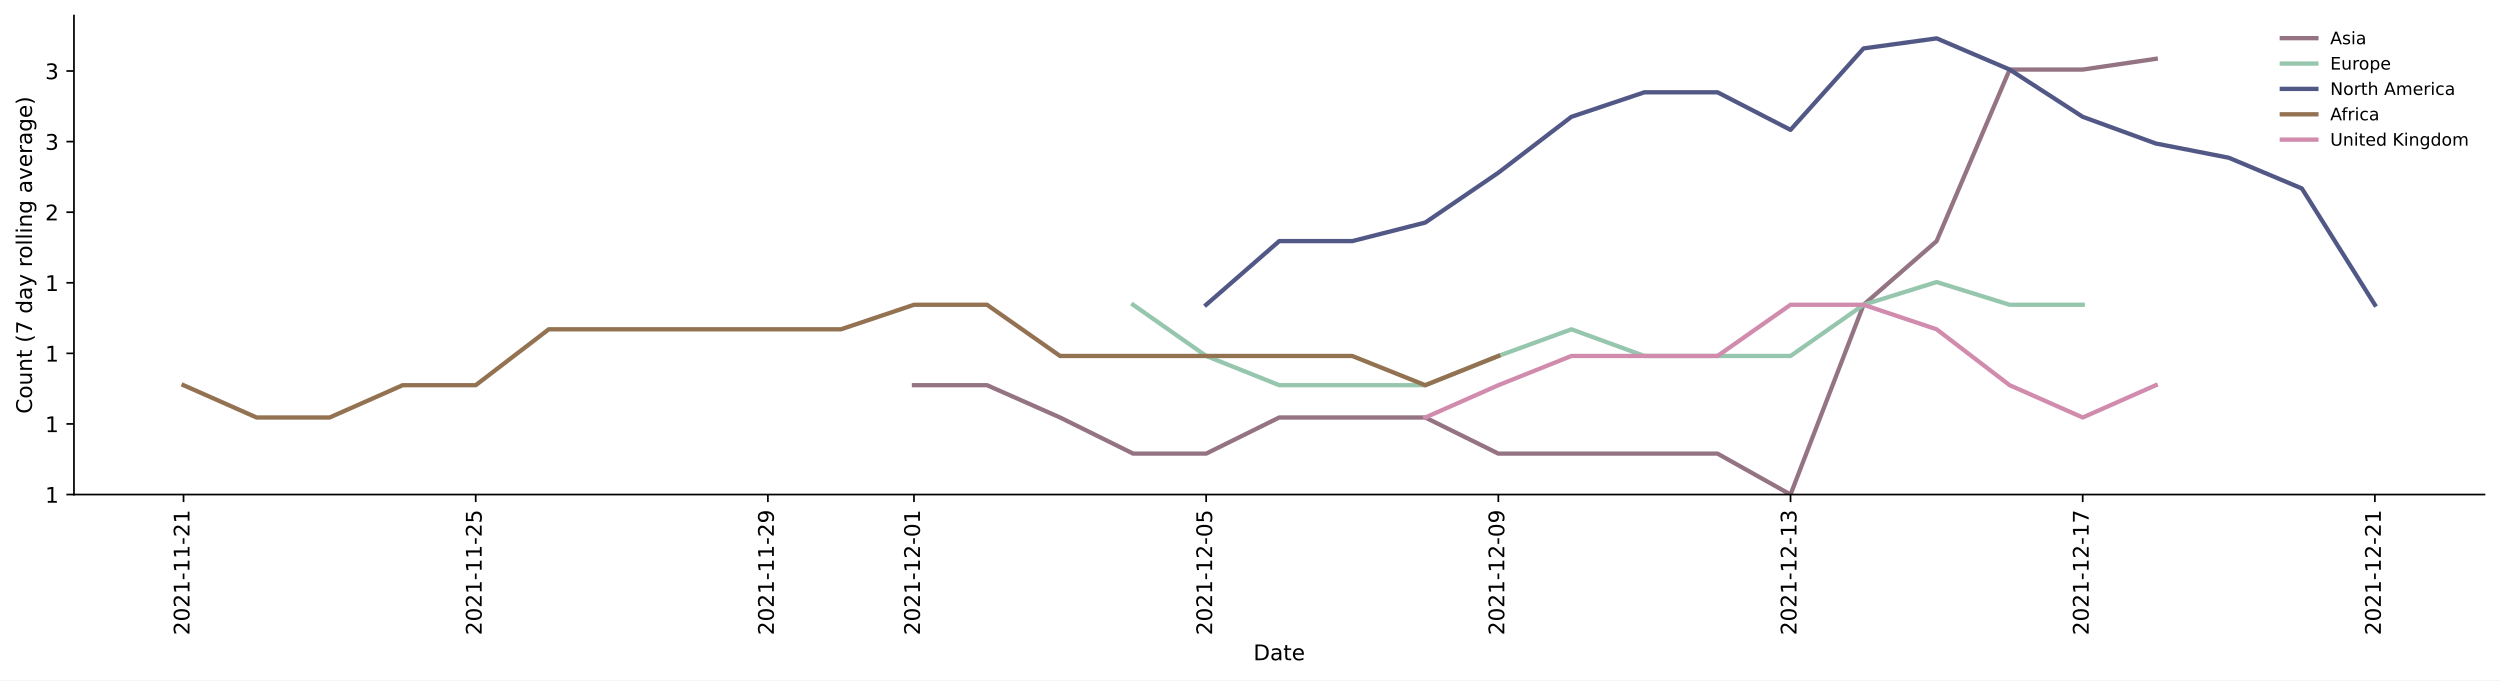
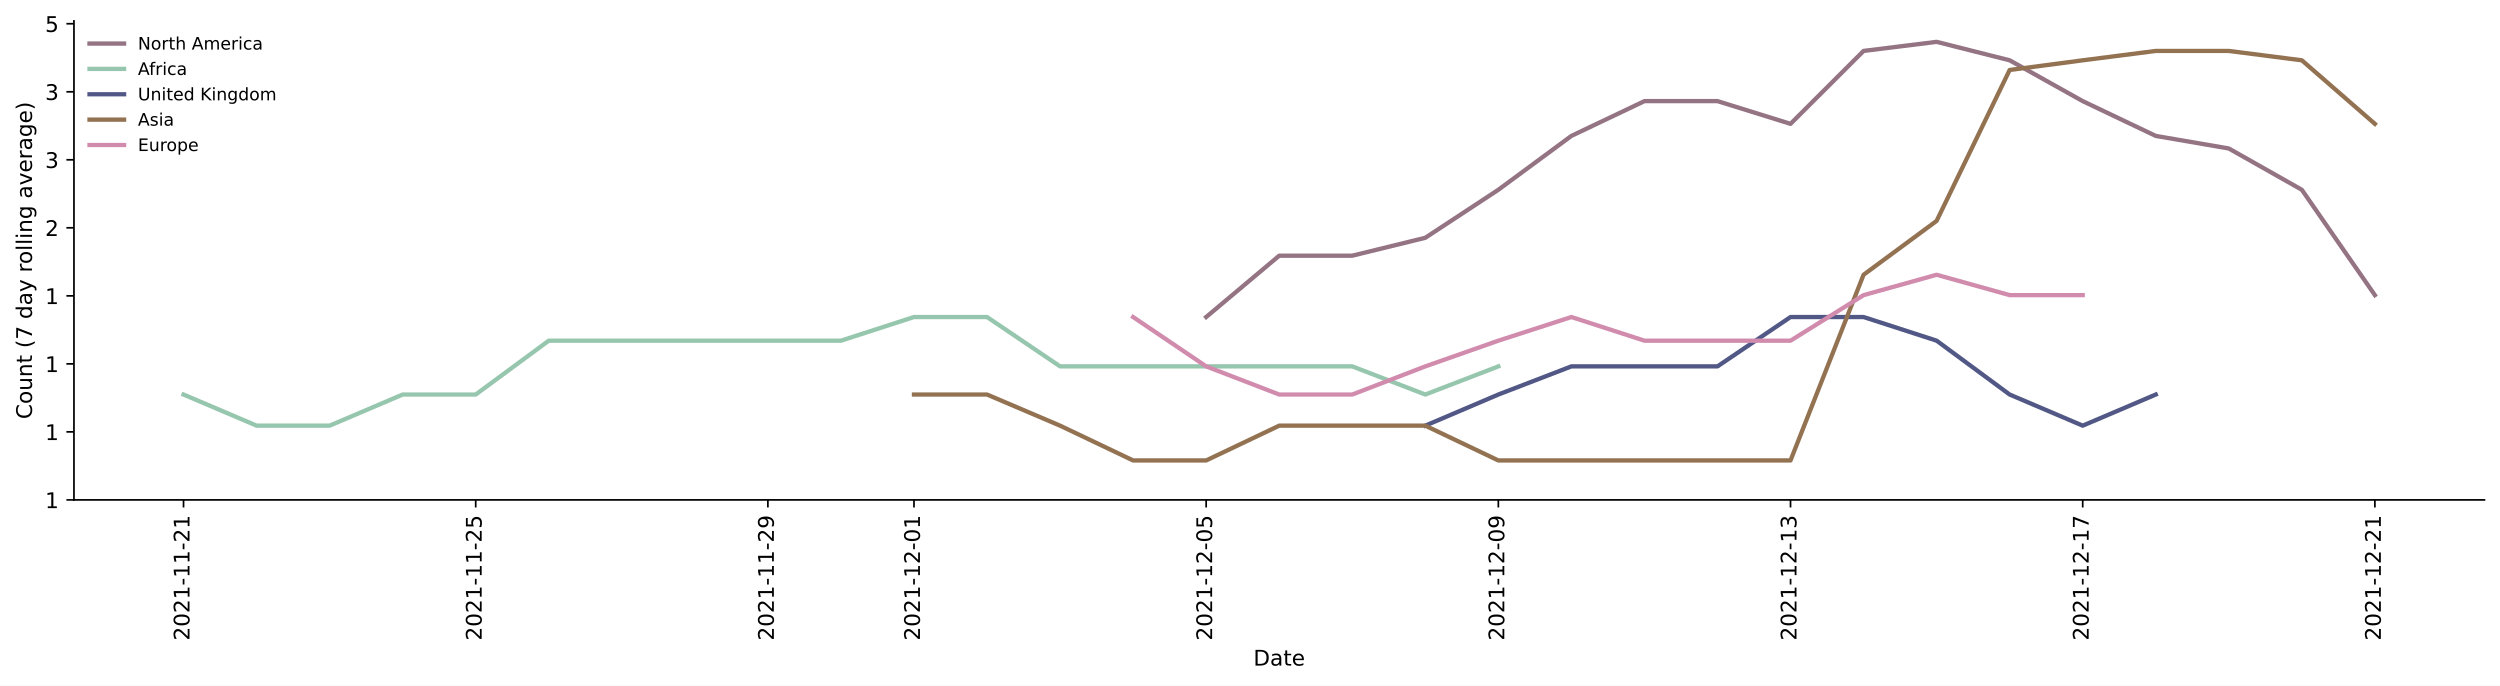
- <svg xmlns="http://www.w3.org/2000/svg" xmlns:xlink="http://www.w3.org/1999/xlink" height="314.954pt" version="1.1" viewBox="0 0 1157.441 314.954" width="1157.441pt">
+ <svg xmlns="http://www.w3.org/2000/svg" xmlns:xlink="http://www.w3.org/1999/xlink" height="317.434pt" version="1.1" viewBox="0 0 1157.441 317.434" width="1157.441pt">
  <defs>
    <style type="text/css">*{stroke-linecap:butt;stroke-linejoin:round;}</style>
  </defs>
  <g id="figure_1">
    <g id="patch_1">
-       <path d="M 0 314.954  L 1157.441 314.954  L 1157.441 0  L 0 0  z " style="fill:#ffffff;" />
+       <path d="M 0 317.434  L 1157.441 317.434  L 1157.441 0  L 0 0  z " style="fill:#ffffff;" />
    </g>
    <g id="axes_1">
      <g id="patch_2">
-         <path d="M 34.241 228.96  L 1150.241 228.96  L 1150.241 7.2  L 34.241 7.2  z " style="fill:#ffffff;" />
+         <path d="M 34.241 231.441  L 1150.241 231.441  L 1150.241 9.681  L 34.241 9.681  z " style="fill:#ffffff;" />
      </g>
      <g id="matplotlib.axis_1">
        <g id="xtick_1">
          <g id="line2d_1">
            <defs>
-               <path d="M 0 0  L 0 3.5  " id="ma75f7e3ea3" style="stroke:#000000;stroke-width:0.8;" />
-             </defs>
-             <g>
-               <use style="stroke:#000000;stroke-width:0.8;" x="84.968" xlink:href="#ma75f7e3ea3" y="228.96" />
+               <path d="M 0 0  L 0 3.5  " id="m4d72f7006b" style="stroke:#000000;stroke-width:0.8;" />
+             </defs>
+             <g>
+               <use style="stroke:#000000;stroke-width:0.8;" x="84.968" xlink:href="#m4d72f7006b" y="231.441" />
            </g>
          </g>
          <g id="text_1">
-             <g transform="translate(87.72727 294.0756)rotate(-90)scale(0.1 -0.1)">
+             <g transform="translate(87.72727 296.5563)rotate(-90)scale(0.1 -0.1)">
              <defs>
                <path d="M 1228 531  L 3431 531  L 3431 0  L 469 0  L 469 531  Q 828 903 1448 1529  Q 2069 2156 2228 2338  Q 2531 2678 2651 2914  Q 2772 3150 2772 3378  Q 2772 3750 2511 3984  Q 2250 4219 1831 4219  Q 1534 4219 1204 4116  Q 875 4013 500 3803  L 500 4441  Q 881 4594 1212 4672  Q 1544 4750 1819 4750  Q 2544 4750 2975 4387  Q 3406 4025 3406 3419  Q 3406 3131 3298 2873  Q 3191 2616 2906 2266  Q 2828 2175 2409 1742  Q 1991 1309 1228 531  z " id="DejaVuSans-32" transform="scale(0.015625)" />
                <path d="M 2034 4250  Q 1547 4250 1301 3770  Q 1056 3291 1056 2328  Q 1056 1369 1301 889  Q 1547 409 2034 409  Q 2525 409 2770 889  Q 3016 1369 3016 2328  Q 3016 3291 2770 3770  Q 2525 4250 2034 4250  z M 2034 4750  Q 2819 4750 3233 4129  Q 3647 3509 3647 2328  Q 3647 1150 3233 529  Q 2819 -91 2034 -91  Q 1250 -91 836 529  Q 422 1150 422 2328  Q 422 3509 836 4129  Q 1250 4750 2034 4750  z " id="DejaVuSans-30" transform="scale(0.015625)" />
                <path d="M 794 531  L 1825 531  L 1825 4091  L 703 3866  L 703 4441  L 1819 4666  L 2450 4666  L 2450 531  L 3481 531  L 3481 0  L 794 0  L 794 531  z " id="DejaVuSans-31" transform="scale(0.015625)" />
                <path d="M 313 2009  L 1997 2009  L 1997 1497  L 313 1497  L 313 2009  z " id="DejaVuSans-2d" transform="scale(0.015625)" />
              </defs>
              <use xlink:href="#DejaVuSans-32" />
              <use x="63.623" xlink:href="#DejaVuSans-30" />
              <use x="127.246" xlink:href="#DejaVuSans-32" />
              <use x="190.869" xlink:href="#DejaVuSans-31" />
              <use x="254.492" xlink:href="#DejaVuSans-2d" />
              <use x="290.576" xlink:href="#DejaVuSans-31" />
              <use x="354.199" xlink:href="#DejaVuSans-31" />
              <use x="417.822" xlink:href="#DejaVuSans-2d" />
              <use x="453.906" xlink:href="#DejaVuSans-32" />
              <use x="517.529" xlink:href="#DejaVuSans-31" />
            </g>
          </g>
        </g>
        <g id="xtick_2">
          <g id="line2d_2">
            <g>
-               <use style="stroke:#000000;stroke-width:0.8;" x="220.241" xlink:href="#ma75f7e3ea3" y="228.96" />
+               <use style="stroke:#000000;stroke-width:0.8;" x="220.241" xlink:href="#m4d72f7006b" y="231.441" />
            </g>
          </g>
          <g id="text_2">
-             <g transform="translate(223 294.0756)rotate(-90)scale(0.1 -0.1)">
+             <g transform="translate(223 296.5563)rotate(-90)scale(0.1 -0.1)">
              <defs>
                <path d="M 691 4666  L 3169 4666  L 3169 4134  L 1269 4134  L 1269 2991  Q 1406 3038 1543 3061  Q 1681 3084 1819 3084  Q 2600 3084 3056 2656  Q 3513 2228 3513 1497  Q 3513 744 3044 326  Q 2575 -91 1722 -91  Q 1428 -91 1123 -41  Q 819 9 494 109  L 494 744  Q 775 591 1075 516  Q 1375 441 1709 441  Q 2250 441 2565 725  Q 2881 1009 2881 1497  Q 2881 1984 2565 2268  Q 2250 2553 1709 2553  Q 1456 2553 1204 2497  Q 953 2441 691 2322  L 691 4666  z " id="DejaVuSans-35" transform="scale(0.015625)" />
              </defs>
              <use xlink:href="#DejaVuSans-32" />
              <use x="63.623" xlink:href="#DejaVuSans-30" />
              <use x="127.246" xlink:href="#DejaVuSans-32" />
              <use x="190.869" xlink:href="#DejaVuSans-31" />
              <use x="254.492" xlink:href="#DejaVuSans-2d" />
              <use x="290.576" xlink:href="#DejaVuSans-31" />
              <use x="354.199" xlink:href="#DejaVuSans-31" />
              <use x="417.822" xlink:href="#DejaVuSans-2d" />
              <use x="453.906" xlink:href="#DejaVuSans-32" />
              <use x="517.529" xlink:href="#DejaVuSans-35" />
            </g>
          </g>
        </g>
        <g id="xtick_3">
          <g id="line2d_3">
            <g>
-               <use style="stroke:#000000;stroke-width:0.8;" x="355.513" xlink:href="#ma75f7e3ea3" y="228.96" />
+               <use style="stroke:#000000;stroke-width:0.8;" x="355.513" xlink:href="#m4d72f7006b" y="231.441" />
            </g>
          </g>
          <g id="text_3">
-             <g transform="translate(358.2727 294.0756)rotate(-90)scale(0.1 -0.1)">
+             <g transform="translate(358.2727 296.5563)rotate(-90)scale(0.1 -0.1)">
              <defs>
                <path d="M 703 97  L 703 672  Q 941 559 1184 500  Q 1428 441 1663 441  Q 2288 441 2617 861  Q 2947 1281 2994 2138  Q 2813 1869 2534 1725  Q 2256 1581 1919 1581  Q 1219 1581 811 2004  Q 403 2428 403 3163  Q 403 3881 828 4315  Q 1253 4750 1959 4750  Q 2769 4750 3195 4129  Q 3622 3509 3622 2328  Q 3622 1225 3098 567  Q 2575 -91 1691 -91  Q 1453 -91 1209 -44  Q 966 3 703 97  z M 1959 2075  Q 2384 2075 2632 2365  Q 2881 2656 2881 3163  Q 2881 3666 2632 3958  Q 2384 4250 1959 4250  Q 1534 4250 1286 3958  Q 1038 3666 1038 3163  Q 1038 2656 1286 2365  Q 1534 2075 1959 2075  z " id="DejaVuSans-39" transform="scale(0.015625)" />
              </defs>
              <use xlink:href="#DejaVuSans-32" />
              <use x="63.623" xlink:href="#DejaVuSans-30" />
              <use x="127.246" xlink:href="#DejaVuSans-32" />
              <use x="190.869" xlink:href="#DejaVuSans-31" />
              <use x="254.492" xlink:href="#DejaVuSans-2d" />
              <use x="290.576" xlink:href="#DejaVuSans-31" />
              <use x="354.199" xlink:href="#DejaVuSans-31" />
              <use x="417.822" xlink:href="#DejaVuSans-2d" />
              <use x="453.906" xlink:href="#DejaVuSans-32" />
              <use x="517.529" xlink:href="#DejaVuSans-39" />
            </g>
          </g>
        </g>
        <g id="xtick_4">
          <g id="line2d_4">
            <g>
-               <use style="stroke:#000000;stroke-width:0.8;" x="423.15" xlink:href="#ma75f7e3ea3" y="228.96" />
+               <use style="stroke:#000000;stroke-width:0.8;" x="423.15" xlink:href="#m4d72f7006b" y="231.441" />
            </g>
          </g>
          <g id="text_4">
-             <g transform="translate(425.9091 294.0756)rotate(-90)scale(0.1 -0.1)">
+             <g transform="translate(425.9091 296.5563)rotate(-90)scale(0.1 -0.1)">
              <use xlink:href="#DejaVuSans-32" />
              <use x="63.623" xlink:href="#DejaVuSans-30" />
              <use x="127.246" xlink:href="#DejaVuSans-32" />
              <use x="190.869" xlink:href="#DejaVuSans-31" />
              <use x="254.492" xlink:href="#DejaVuSans-2d" />
              <use x="290.576" xlink:href="#DejaVuSans-31" />
              <use x="354.199" xlink:href="#DejaVuSans-32" />
              <use x="417.822" xlink:href="#DejaVuSans-2d" />
              <use x="453.906" xlink:href="#DejaVuSans-30" />
              <use x="517.529" xlink:href="#DejaVuSans-31" />
            </g>
          </g>
        </g>
        <g id="xtick_5">
          <g id="line2d_5">
            <g>
-               <use style="stroke:#000000;stroke-width:0.8;" x="558.422" xlink:href="#ma75f7e3ea3" y="228.96" />
+               <use style="stroke:#000000;stroke-width:0.8;" x="558.422" xlink:href="#m4d72f7006b" y="231.441" />
            </g>
          </g>
          <g id="text_5">
-             <g transform="translate(561.1818 294.0756)rotate(-90)scale(0.1 -0.1)">
+             <g transform="translate(561.1818 296.5563)rotate(-90)scale(0.1 -0.1)">
              <use xlink:href="#DejaVuSans-32" />
              <use x="63.623" xlink:href="#DejaVuSans-30" />
              <use x="127.246" xlink:href="#DejaVuSans-32" />
              <use x="190.869" xlink:href="#DejaVuSans-31" />
              <use x="254.492" xlink:href="#DejaVuSans-2d" />
              <use x="290.576" xlink:href="#DejaVuSans-31" />
              <use x="354.199" xlink:href="#DejaVuSans-32" />
              <use x="417.822" xlink:href="#DejaVuSans-2d" />
              <use x="453.906" xlink:href="#DejaVuSans-30" />
              <use x="517.529" xlink:href="#DejaVuSans-35" />
            </g>
          </g>
        </g>
        <g id="xtick_6">
          <g id="line2d_6">
            <g>
-               <use style="stroke:#000000;stroke-width:0.8;" x="693.695" xlink:href="#ma75f7e3ea3" y="228.96" />
+               <use style="stroke:#000000;stroke-width:0.8;" x="693.695" xlink:href="#m4d72f7006b" y="231.441" />
            </g>
          </g>
          <g id="text_6">
-             <g transform="translate(696.4545 294.0756)rotate(-90)scale(0.1 -0.1)">
+             <g transform="translate(696.4545 296.5563)rotate(-90)scale(0.1 -0.1)">
              <use xlink:href="#DejaVuSans-32" />
              <use x="63.623" xlink:href="#DejaVuSans-30" />
              <use x="127.246" xlink:href="#DejaVuSans-32" />
              <use x="190.869" xlink:href="#DejaVuSans-31" />
              <use x="254.492" xlink:href="#DejaVuSans-2d" />
              <use x="290.576" xlink:href="#DejaVuSans-31" />
              <use x="354.199" xlink:href="#DejaVuSans-32" />
              <use x="417.822" xlink:href="#DejaVuSans-2d" />
              <use x="453.906" xlink:href="#DejaVuSans-30" />
              <use x="517.529" xlink:href="#DejaVuSans-39" />
            </g>
          </g>
        </g>
        <g id="xtick_7">
          <g id="line2d_7">
            <g>
-               <use style="stroke:#000000;stroke-width:0.8;" x="828.968" xlink:href="#ma75f7e3ea3" y="228.96" />
+               <use style="stroke:#000000;stroke-width:0.8;" x="828.968" xlink:href="#m4d72f7006b" y="231.441" />
            </g>
          </g>
          <g id="text_7">
-             <g transform="translate(831.7273 294.0756)rotate(-90)scale(0.1 -0.1)">
+             <g transform="translate(831.7273 296.5563)rotate(-90)scale(0.1 -0.1)">
              <defs>
                <path d="M 2597 2516  Q 3050 2419 3304 2112  Q 3559 1806 3559 1356  Q 3559 666 3084 287  Q 2609 -91 1734 -91  Q 1441 -91 1130 -33  Q 819 25 488 141  L 488 750  Q 750 597 1062 519  Q 1375 441 1716 441  Q 2309 441 2620 675  Q 2931 909 2931 1356  Q 2931 1769 2642 2001  Q 2353 2234 1838 2234  L 1294 2234  L 1294 2753  L 1863 2753  Q 2328 2753 2575 2939  Q 2822 3125 2822 3475  Q 2822 3834 2567 4026  Q 2313 4219 1838 4219  Q 1578 4219 1281 4162  Q 984 4106 628 3988  L 628 4550  Q 988 4650 1302 4700  Q 1616 4750 1894 4750  Q 2613 4750 3031 4423  Q 3450 4097 3450 3541  Q 3450 3153 3228 2886  Q 3006 2619 2597 2516  z " id="DejaVuSans-33" transform="scale(0.015625)" />
              </defs>
              <use xlink:href="#DejaVuSans-32" />
              <use x="63.623" xlink:href="#DejaVuSans-30" />
              <use x="127.246" xlink:href="#DejaVuSans-32" />
              <use x="190.869" xlink:href="#DejaVuSans-31" />
              <use x="254.492" xlink:href="#DejaVuSans-2d" />
              <use x="290.576" xlink:href="#DejaVuSans-31" />
              <use x="354.199" xlink:href="#DejaVuSans-32" />
              <use x="417.822" xlink:href="#DejaVuSans-2d" />
              <use x="453.906" xlink:href="#DejaVuSans-31" />
              <use x="517.529" xlink:href="#DejaVuSans-33" />
            </g>
          </g>
        </g>
        <g id="xtick_8">
          <g id="line2d_8">
            <g>
-               <use style="stroke:#000000;stroke-width:0.8;" x="964.241" xlink:href="#ma75f7e3ea3" y="228.96" />
+               <use style="stroke:#000000;stroke-width:0.8;" x="964.241" xlink:href="#m4d72f7006b" y="231.441" />
            </g>
          </g>
          <g id="text_8">
-             <g transform="translate(967 294.0756)rotate(-90)scale(0.1 -0.1)">
+             <g transform="translate(967 296.5563)rotate(-90)scale(0.1 -0.1)">
              <defs>
                <path d="M 525 4666  L 3525 4666  L 3525 4397  L 1831 0  L 1172 0  L 2766 4134  L 525 4134  L 525 4666  z " id="DejaVuSans-37" transform="scale(0.015625)" />
              </defs>
              <use xlink:href="#DejaVuSans-32" />
              <use x="63.623" xlink:href="#DejaVuSans-30" />
              <use x="127.246" xlink:href="#DejaVuSans-32" />
              <use x="190.869" xlink:href="#DejaVuSans-31" />
              <use x="254.492" xlink:href="#DejaVuSans-2d" />
              <use x="290.576" xlink:href="#DejaVuSans-31" />
              <use x="354.199" xlink:href="#DejaVuSans-32" />
              <use x="417.822" xlink:href="#DejaVuSans-2d" />
              <use x="453.906" xlink:href="#DejaVuSans-31" />
              <use x="517.529" xlink:href="#DejaVuSans-37" />
            </g>
          </g>
        </g>
        <g id="xtick_9">
          <g id="line2d_9">
            <g>
-               <use style="stroke:#000000;stroke-width:0.8;" x="1099.513" xlink:href="#ma75f7e3ea3" y="228.96" />
+               <use style="stroke:#000000;stroke-width:0.8;" x="1099.513" xlink:href="#m4d72f7006b" y="231.441" />
            </g>
          </g>
          <g id="text_9">
-             <g transform="translate(1102.273 294.0756)rotate(-90)scale(0.1 -0.1)">
+             <g transform="translate(1102.273 296.5563)rotate(-90)scale(0.1 -0.1)">
              <use xlink:href="#DejaVuSans-32" />
              <use x="63.623" xlink:href="#DejaVuSans-30" />
              <use x="127.246" xlink:href="#DejaVuSans-32" />
              <use x="190.869" xlink:href="#DejaVuSans-31" />
              <use x="254.492" xlink:href="#DejaVuSans-2d" />
              <use x="290.576" xlink:href="#DejaVuSans-31" />
              <use x="354.199" xlink:href="#DejaVuSans-32" />
              <use x="417.822" xlink:href="#DejaVuSans-2d" />
              <use x="453.906" xlink:href="#DejaVuSans-32" />
              <use x="517.529" xlink:href="#DejaVuSans-31" />
            </g>
          </g>
        </g>
        <g id="text_10">
-           <g transform="translate(580.2898 305.6741)scale(0.1 -0.1)">
+           <g transform="translate(580.2898 308.1547)scale(0.1 -0.1)">
            <defs>
              <path d="M 1259 4147  L 1259 519  L 2022 519  Q 2988 519 3436 956  Q 3884 1394 3884 2338  Q 3884 3275 3436 3711  Q 2988 4147 2022 4147  L 1259 4147  z M 628 4666  L 1925 4666  Q 3281 4666 3915 4102  Q 4550 3538 4550 2338  Q 4550 1131 3912 565  Q 3275 0 1925 0  L 628 0  L 628 4666  z " id="DejaVuSans-44" transform="scale(0.015625)" />
              <path d="M 2194 1759  Q 1497 1759 1228 1600  Q 959 1441 959 1056  Q 959 750 1161 570  Q 1363 391 1709 391  Q 2188 391 2477 730  Q 2766 1069 2766 1631  L 2766 1759  L 2194 1759  z M 3341 1997  L 3341 0  L 2766 0  L 2766 531  Q 2569 213 2275 61  Q 1981 -91 1556 -91  Q 1019 -91 701 211  Q 384 513 384 1019  Q 384 1609 779 1909  Q 1175 2209 1959 2209  L 2766 2209  L 2766 2266  Q 2766 2663 2505 2880  Q 2244 3097 1772 3097  Q 1472 3097 1187 3025  Q 903 2953 641 2809  L 641 3341  Q 956 3463 1253 3523  Q 1550 3584 1831 3584  Q 2591 3584 2966 3190  Q 3341 2797 3341 1997  z " id="DejaVuSans-61" transform="scale(0.015625)" />
              <path d="M 1172 4494  L 1172 3500  L 2356 3500  L 2356 3053  L 1172 3053  L 1172 1153  Q 1172 725 1289 603  Q 1406 481 1766 481  L 2356 481  L 2356 0  L 1766 0  Q 1100 0 847 248  Q 594 497 594 1153  L 594 3053  L 172 3053  L 172 3500  L 594 3500  L 594 4494  L 1172 4494  z " id="DejaVuSans-74" transform="scale(0.015625)" />
              <path d="M 3597 1894  L 3597 1613  L 953 1613  Q 991 1019 1311 708  Q 1631 397 2203 397  Q 2534 397 2845 478  Q 3156 559 3463 722  L 3463 178  Q 3153 47 2828 -22  Q 2503 -91 2169 -91  Q 1331 -91 842 396  Q 353 884 353 1716  Q 353 2575 817 3079  Q 1281 3584 2069 3584  Q 2775 3584 3186 3129  Q 3597 2675 3597 1894  z M 3022 2063  Q 3016 2534 2758 2815  Q 2500 3097 2075 3097  Q 1594 3097 1305 2825  Q 1016 2553 972 2059  L 3022 2063  z " id="DejaVuSans-65" transform="scale(0.015625)" />
            </defs>
            <use xlink:href="#DejaVuSans-44" />
            <use x="77.002" xlink:href="#DejaVuSans-61" />
            <use x="138.281" xlink:href="#DejaVuSans-74" />
            <use x="177.49" xlink:href="#DejaVuSans-65" />
          </g>
        </g>
      </g>
      <g id="matplotlib.axis_2">
        <g id="ytick_1">
          <g id="line2d_10">
            <defs>
-               <path d="M 0 0  L -3.5 0  " id="m48f7cdc13f" style="stroke:#000000;stroke-width:0.8;" />
-             </defs>
-             <g>
-               <use style="stroke:#000000;stroke-width:0.8;" x="34.241" xlink:href="#m48f7cdc13f" y="228.96" />
+               <path d="M 0 0  L -3.5 0  " id="m0e8adf3c5a" style="stroke:#000000;stroke-width:0.8;" />
+             </defs>
+             <g>
+               <use style="stroke:#000000;stroke-width:0.8;" x="34.241" xlink:href="#m0e8adf3c5a" y="231.441" />
            </g>
          </g>
          <g id="text_11">
-             <g transform="translate(20.87813 232.7592)scale(0.1 -0.1)">
+             <g transform="translate(20.87813 235.2399)scale(0.1 -0.1)">
              <use xlink:href="#DejaVuSans-31" />
            </g>
          </g>
        </g>
        <g id="ytick_2">
          <g id="line2d_11">
            <g>
-               <use style="stroke:#000000;stroke-width:0.8;" x="34.241" xlink:href="#m48f7cdc13f" y="196.28" />
+               <use style="stroke:#000000;stroke-width:0.8;" x="34.241" xlink:href="#m0e8adf3c5a" y="199.949" />
            </g>
          </g>
          <g id="text_12">
-             <g transform="translate(20.87813 200.0791)scale(0.1 -0.1)">
+             <g transform="translate(20.87813 203.7482)scale(0.1 -0.1)">
              <use xlink:href="#DejaVuSans-31" />
            </g>
          </g>
        </g>
        <g id="ytick_3">
          <g id="line2d_12">
            <g>
-               <use style="stroke:#000000;stroke-width:0.8;" x="34.241" xlink:href="#m48f7cdc13f" y="163.6" />
+               <use style="stroke:#000000;stroke-width:0.8;" x="34.241" xlink:href="#m0e8adf3c5a" y="168.457" />
            </g>
          </g>
          <g id="text_13">
-             <g transform="translate(20.87813 167.3989)scale(0.1 -0.1)">
+             <g transform="translate(20.87813 172.2566)scale(0.1 -0.1)">
              <use xlink:href="#DejaVuSans-31" />
            </g>
          </g>
        </g>
        <g id="ytick_4">
          <g id="line2d_13">
            <g>
-               <use style="stroke:#000000;stroke-width:0.8;" x="34.241" xlink:href="#m48f7cdc13f" y="130.92" />
+               <use style="stroke:#000000;stroke-width:0.8;" x="34.241" xlink:href="#m0e8adf3c5a" y="136.966" />
            </g>
          </g>
          <g id="text_14">
-             <g transform="translate(20.87813 134.7187)scale(0.1 -0.1)">
+             <g transform="translate(20.87813 140.765)scale(0.1 -0.1)">
              <use xlink:href="#DejaVuSans-31" />
            </g>
          </g>
        </g>
        <g id="ytick_5">
          <g id="line2d_14">
            <g>
-               <use style="stroke:#000000;stroke-width:0.8;" x="34.241" xlink:href="#m48f7cdc13f" y="98.239" />
+               <use style="stroke:#000000;stroke-width:0.8;" x="34.241" xlink:href="#m0e8adf3c5a" y="105.474" />
            </g>
          </g>
          <g id="text_15">
-             <g transform="translate(20.87813 102.0386)scale(0.1 -0.1)">
+             <g transform="translate(20.87813 109.2733)scale(0.1 -0.1)">
              <use xlink:href="#DejaVuSans-32" />
            </g>
          </g>
        </g>
        <g id="ytick_6">
          <g id="line2d_15">
            <g>
-               <use style="stroke:#000000;stroke-width:0.8;" x="34.241" xlink:href="#m48f7cdc13f" y="65.559" />
+               <use style="stroke:#000000;stroke-width:0.8;" x="34.241" xlink:href="#m0e8adf3c5a" y="73.982" />
            </g>
          </g>
          <g id="text_16">
-             <g transform="translate(20.87813 69.35842)scale(0.1 -0.1)">
+             <g transform="translate(20.87813 77.7817)scale(0.1 -0.1)">
              <use xlink:href="#DejaVuSans-33" />
            </g>
          </g>
        </g>
        <g id="ytick_7">
          <g id="line2d_16">
            <g>
-               <use style="stroke:#000000;stroke-width:0.8;" x="34.241" xlink:href="#m48f7cdc13f" y="32.879" />
+               <use style="stroke:#000000;stroke-width:0.8;" x="34.241" xlink:href="#m0e8adf3c5a" y="42.491" />
            </g>
          </g>
          <g id="text_17">
-             <g transform="translate(20.87813 36.67826)scale(0.1 -0.1)">
+             <g transform="translate(20.87813 46.29007)scale(0.1 -0.1)">
              <use xlink:href="#DejaVuSans-33" />
            </g>
          </g>
        </g>
-         <g id="text_18">
-           <g transform="translate(14.79844 191.548)rotate(-90)scale(0.1 -0.1)">
+         <g id="ytick_8">
+           <g id="line2d_17">
+             <g>
+               <use style="stroke:#000000;stroke-width:0.8;" x="34.241" xlink:href="#m0e8adf3c5a" y="10.999" />
+             </g>
+           </g>
+           <g id="text_18">
+             <g transform="translate(20.87813 14.79844)scale(0.1 -0.1)">
+               <use xlink:href="#DejaVuSans-35" />
+             </g>
+           </g>
+         </g>
+         <g id="text_19">
+           <g transform="translate(14.79844 194.0286)rotate(-90)scale(0.1 -0.1)">
            <defs>
              <path d="M 4122 4306  L 4122 3641  Q 3803 3938 3442 4084  Q 3081 4231 2675 4231  Q 1875 4231 1450 3742  Q 1025 3253 1025 2328  Q 1025 1406 1450 917  Q 1875 428 2675 428  Q 3081 428 3442 575  Q 3803 722 4122 1019  L 4122 359  Q 3791 134 3420 21  Q 3050 -91 2638 -91  Q 1578 -91 968 557  Q 359 1206 359 2328  Q 359 3453 968 4101  Q 1578 4750 2638 4750  Q 3056 4750 3426 4639  Q 3797 4528 4122 4306  z " id="DejaVuSans-43" transform="scale(0.015625)" />
              <path d="M 1959 3097  Q 1497 3097 1228 2736  Q 959 2375 959 1747  Q 959 1119 1226 758  Q 1494 397 1959 397  Q 2419 397 2687 759  Q 2956 1122 2956 1747  Q 2956 2369 2687 2733  Q 2419 3097 1959 3097  z M 1959 3584  Q 2709 3584 3137 3096  Q 3566 2609 3566 1747  Q 3566 888 3137 398  Q 2709 -91 1959 -91  Q 1206 -91 779 398  Q 353 888 353 1747  Q 353 2609 779 3096  Q 1206 3584 1959 3584  z " id="DejaVuSans-6f" transform="scale(0.015625)" />
              <path d="M 544 1381  L 544 3500  L 1119 3500  L 1119 1403  Q 1119 906 1312 657  Q 1506 409 1894 409  Q 2359 409 2629 706  Q 2900 1003 2900 1516  L 2900 3500  L 3475 3500  L 3475 0  L 2900 0  L 2900 538  Q 2691 219 2414 64  Q 2138 -91 1772 -91  Q 1169 -91 856 284  Q 544 659 544 1381  z M 1991 3584  L 1991 3584  z " id="DejaVuSans-75" transform="scale(0.015625)" />
              <path d="M 3513 2113  L 3513 0  L 2938 0  L 2938 2094  Q 2938 2591 2744 2837  Q 2550 3084 2163 3084  Q 1697 3084 1428 2787  Q 1159 2491 1159 1978  L 1159 0  L 581 0  L 581 3500  L 1159 3500  L 1159 2956  Q 1366 3272 1645 3428  Q 1925 3584 2291 3584  Q 2894 3584 3203 3211  Q 3513 2838 3513 2113  z " id="DejaVuSans-6e" transform="scale(0.015625)" />
              <path id="DejaVuSans-20" transform="scale(0.015625)" />
              <path d="M 1984 4856  Q 1566 4138 1362 3434  Q 1159 2731 1159 2009  Q 1159 1288 1364 580  Q 1569 -128 1984 -844  L 1484 -844  Q 1016 -109 783 600  Q 550 1309 550 2009  Q 550 2706 781 3412  Q 1013 4119 1484 4856  L 1984 4856  z " id="DejaVuSans-28" transform="scale(0.015625)" />
              <path d="M 2906 2969  L 2906 4863  L 3481 4863  L 3481 0  L 2906 0  L 2906 525  Q 2725 213 2448 61  Q 2172 -91 1784 -91  Q 1150 -91 751 415  Q 353 922 353 1747  Q 353 2572 751 3078  Q 1150 3584 1784 3584  Q 2172 3584 2448 3432  Q 2725 3281 2906 2969  z M 947 1747  Q 947 1113 1208 752  Q 1469 391 1925 391  Q 2381 391 2643 752  Q 2906 1113 2906 1747  Q 2906 2381 2643 2742  Q 2381 3103 1925 3103  Q 1469 3103 1208 2742  Q 947 2381 947 1747  z " id="DejaVuSans-64" transform="scale(0.015625)" />
              <path d="M 2059 -325  Q 1816 -950 1584 -1140  Q 1353 -1331 966 -1331  L 506 -1331  L 506 -850  L 844 -850  Q 1081 -850 1212 -737  Q 1344 -625 1503 -206  L 1606 56  L 191 3500  L 800 3500  L 1894 763  L 2988 3500  L 3597 3500  L 2059 -325  z " id="DejaVuSans-79" transform="scale(0.015625)" />
              <path d="M 2631 2963  Q 2534 3019 2420 3045  Q 2306 3072 2169 3072  Q 1681 3072 1420 2755  Q 1159 2438 1159 1844  L 1159 0  L 581 0  L 581 3500  L 1159 3500  L 1159 2956  Q 1341 3275 1631 3429  Q 1922 3584 2338 3584  Q 2397 3584 2469 3576  Q 2541 3569 2628 3553  L 2631 2963  z " id="DejaVuSans-72" transform="scale(0.015625)" />
              <path d="M 603 4863  L 1178 4863  L 1178 0  L 603 0  L 603 4863  z " id="DejaVuSans-6c" transform="scale(0.015625)" />
              <path d="M 603 3500  L 1178 3500  L 1178 0  L 603 0  L 603 3500  z M 603 4863  L 1178 4863  L 1178 4134  L 603 4134  L 603 4863  z " id="DejaVuSans-69" transform="scale(0.015625)" />
              <path d="M 2906 1791  Q 2906 2416 2648 2759  Q 2391 3103 1925 3103  Q 1463 3103 1205 2759  Q 947 2416 947 1791  Q 947 1169 1205 825  Q 1463 481 1925 481  Q 2391 481 2648 825  Q 2906 1169 2906 1791  z M 3481 434  Q 3481 -459 3084 -895  Q 2688 -1331 1869 -1331  Q 1566 -1331 1297 -1286  Q 1028 -1241 775 -1147  L 775 -588  Q 1028 -725 1275 -790  Q 1522 -856 1778 -856  Q 2344 -856 2625 -561  Q 2906 -266 2906 331  L 2906 616  Q 2728 306 2450 153  Q 2172 0 1784 0  Q 1141 0 747 490  Q 353 981 353 1791  Q 353 2603 747 3093  Q 1141 3584 1784 3584  Q 2172 3584 2450 3431  Q 2728 3278 2906 2969  L 2906 3500  L 3481 3500  L 3481 434  z " id="DejaVuSans-67" transform="scale(0.015625)" />
              <path d="M 191 3500  L 800 3500  L 1894 563  L 2988 3500  L 3597 3500  L 2284 0  L 1503 0  L 191 3500  z " id="DejaVuSans-76" transform="scale(0.015625)" />
              <path d="M 513 4856  L 1013 4856  Q 1481 4119 1714 3412  Q 1947 2706 1947 2009  Q 1947 1309 1714 600  Q 1481 -109 1013 -844  L 513 -844  Q 928 -128 1133 580  Q 1338 1288 1338 2009  Q 1338 2731 1133 3434  Q 928 4138 513 4856  z " id="DejaVuSans-29" transform="scale(0.015625)" />
            </defs>
            <use xlink:href="#DejaVuSans-43" />
            <use x="69.824" xlink:href="#DejaVuSans-6f" />
            <use x="131.006" xlink:href="#DejaVuSans-75" />
            <use x="194.385" xlink:href="#DejaVuSans-6e" />
            <use x="257.764" xlink:href="#DejaVuSans-74" />
            <use x="296.973" xlink:href="#DejaVuSans-20" />
            <use x="328.76" xlink:href="#DejaVuSans-28" />
            <use x="367.773" xlink:href="#DejaVuSans-37" />
            <use x="431.396" xlink:href="#DejaVuSans-20" />
            <use x="463.184" xlink:href="#DejaVuSans-64" />
            <use x="526.66" xlink:href="#DejaVuSans-61" />
            <use x="587.939" xlink:href="#DejaVuSans-79" />
            <use x="647.119" xlink:href="#DejaVuSans-20" />
            <use x="678.906" xlink:href="#DejaVuSans-72" />
            <use x="717.77" xlink:href="#DejaVuSans-6f" />
            <use x="778.951" xlink:href="#DejaVuSans-6c" />
            <use x="806.734" xlink:href="#DejaVuSans-6c" />
            <use x="834.518" xlink:href="#DejaVuSans-69" />
            <use x="862.301" xlink:href="#DejaVuSans-6e" />
            <use x="925.68" xlink:href="#DejaVuSans-67" />
            <use x="989.156" xlink:href="#DejaVuSans-20" />
            <use x="1020.943" xlink:href="#DejaVuSans-61" />
            <use x="1082.223" xlink:href="#DejaVuSans-76" />
            <use x="1141.402" xlink:href="#DejaVuSans-65" />
            <use x="1202.926" xlink:href="#DejaVuSans-72" />
            <use x="1244.039" xlink:href="#DejaVuSans-61" />
            <use x="1305.318" xlink:href="#DejaVuSans-67" />
            <use x="1368.795" xlink:href="#DejaVuSans-65" />
            <use x="1430.318" xlink:href="#DejaVuSans-29" />
          </g>
        </g>
      </g>
-       <g id="line2d_17">
-         <path clip-path="url(#pee8ec3eaa6)" d="M 423.15 178.338  L 456.968 178.338  L 490.786 193.291  L 524.604 210.008  L 558.422 210.008  L 592.241 193.291  L 626.059 193.291  L 659.877 193.291  L 693.695 210.008  L 727.513 210.008  L 761.332 210.008  L 795.15 210.008  L 828.968 228.96  L 862.786 141.101  L 896.604 111.631  L 930.422 32.206  L 964.241 32.206  L 998.059 27.225  " style="fill:none;stroke:#947383;stroke-linecap:square;stroke-width:2;" />
-       </g>
      <g id="line2d_18">
-         <path clip-path="url(#pee8ec3eaa6)" d="M 524.604 141.101  L 558.422 164.811  L 592.241 178.338  L 626.059 178.338  L 659.877 178.338  L 693.695 164.811  L 727.513 152.461  L 761.332 164.811  L 795.15 164.811  L 828.968 164.811  L 862.786 141.101  L 896.604 130.583  L 930.422 141.101  L 964.241 141.101  " style="fill:none;stroke:#96c6ad;stroke-linecap:square;stroke-width:2;" />
+         <path clip-path="url(#p5f70335371)" d="M 558.422 146.777  L 592.241 118.379  L 626.059 118.379  L 659.877 110.087  L 693.695 87.86  L 727.513 62.925  L 761.332 46.816  L 795.15 46.816  L 828.968 57.342  L 862.786 23.58  L 896.604 19.371  L 930.422 27.922  L 964.241 46.816  L 998.059 62.925  L 1031.877 68.745  L 1065.695 87.86  L 1099.513 136.641  " style="fill:none;stroke:#947383;stroke-linecap:square;stroke-width:2;" />
      </g>
      <g id="line2d_19">
-         <path clip-path="url(#pee8ec3eaa6)" d="M 558.422 141.101  L 592.241 111.631  L 626.059 111.631  L 659.877 103.027  L 693.695 79.961  L 727.513 54.084  L 761.332 42.724  L 795.15 42.724  L 828.968 60.125  L 862.786 22.414  L 896.604 17.76  L 930.422 32.206  L 964.241 54.084  L 998.059 66.434  L 1031.877 73.036  L 1065.695 87.241  L 1099.513 141.101  " style="fill:none;stroke:#525886;stroke-linecap:square;stroke-width:2;" />
+         <path clip-path="url(#p5f70335371)" d="M 84.968 182.659  L 118.786 197.069  L 152.604 197.069  L 186.422 182.659  L 220.241 182.659  L 254.059 157.724  L 287.877 157.724  L 321.695 157.724  L 355.513 157.724  L 389.332 157.724  L 423.15 146.777  L 456.968 146.777  L 490.786 169.624  L 524.604 169.624  L 558.422 169.624  L 592.241 169.624  L 626.059 169.624  L 659.877 182.659  L 693.695 169.624  " style="fill:none;stroke:#96c6ad;stroke-linecap:square;stroke-width:2;" />
      </g>
      <g id="line2d_20">
-         <path clip-path="url(#pee8ec3eaa6)" d="M 84.968 178.338  L 118.786 193.291  L 152.604 193.291  L 186.422 178.338  L 220.241 178.338  L 254.059 152.461  L 287.877 152.461  L 321.695 152.461  L 355.513 152.461  L 389.332 152.461  L 423.15 141.101  L 456.968 141.101  L 490.786 164.811  L 524.604 164.811  L 558.422 164.811  L 592.241 164.811  L 626.059 164.811  L 659.877 178.338  L 693.695 164.811  " style="fill:none;stroke:#937252;stroke-linecap:square;stroke-width:2;" />
+         <path clip-path="url(#p5f70335371)" d="M 659.877 197.069  L 693.695 182.659  L 727.513 169.624  L 761.332 169.624  L 795.15 169.624  L 828.968 146.777  L 862.786 146.777  L 896.604 157.724  L 930.422 182.659  L 964.241 197.069  L 998.059 182.659  " style="fill:none;stroke:#525886;stroke-linecap:square;stroke-width:2;" />
      </g>
      <g id="line2d_21">
-         <path clip-path="url(#pee8ec3eaa6)" d="M 659.877 193.291  L 693.695 178.338  L 727.513 164.811  L 761.332 164.811  L 795.15 164.811  L 828.968 141.101  L 862.786 141.101  L 896.604 152.461  L 930.422 178.338  L 964.241 193.291  L 998.059 178.338  " style="fill:none;stroke:#d18cad;stroke-linecap:square;stroke-width:2;" />
+         <path clip-path="url(#p5f70335371)" d="M 423.15 182.659  L 456.968 182.659  L 490.786 197.069  L 524.604 213.178  L 558.422 213.178  L 592.241 197.069  L 626.059 197.069  L 659.877 197.069  L 693.695 213.178  L 727.513 213.178  L 761.332 213.178  L 795.15 213.178  L 828.968 213.178  L 862.786 127.205  L 896.604 102.27  L 930.422 32.406  L 964.241 27.922  L 998.059 23.58  L 1031.877 23.58  L 1065.695 27.922  L 1099.513 57.342  " style="fill:none;stroke:#937252;stroke-linecap:square;stroke-width:2;" />
+       </g>
+       <g id="line2d_22">
+         <path clip-path="url(#p5f70335371)" d="M 524.604 146.777  L 558.422 169.624  L 592.241 182.659  L 626.059 182.659  L 659.877 169.624  L 693.695 157.724  L 727.513 146.777  L 761.332 157.724  L 795.15 157.724  L 828.968 157.724  L 862.786 136.641  L 896.604 127.205  L 930.422 136.641  L 964.241 136.641  " style="fill:none;stroke:#d18cad;stroke-linecap:square;stroke-width:2;" />
      </g>
      <g id="patch_3">
-         <path d="M 34.241 228.96  L 34.241 7.2  " style="fill:none;stroke:#000000;stroke-linecap:square;stroke-linejoin:miter;stroke-width:0.8;" />
+         <path d="M 34.241 231.441  L 34.241 9.681  " style="fill:none;stroke:#000000;stroke-linecap:square;stroke-linejoin:miter;stroke-width:0.8;" />
      </g>
      <g id="patch_4">
-         <path d="M 34.241 228.96  L 1150.241 228.96  " style="fill:none;stroke:#000000;stroke-linecap:square;stroke-linejoin:miter;stroke-width:0.8;" />
+         <path d="M 34.241 231.441  L 1150.241 231.441  " style="fill:none;stroke:#000000;stroke-linecap:square;stroke-linejoin:miter;stroke-width:0.8;" />
      </g>
      <g id="legend_1">
-         <g id="line2d_22">
-           <path d="M 1056.429 17.679  L 1072.429 17.679  " style="fill:none;stroke:#947383;stroke-linecap:square;stroke-width:2;" />
-         </g>
-         <g id="line2d_23" />
-         <g id="text_19">
-           <g transform="translate(1078.829 20.47875)scale(0.08 -0.08)">
-             <defs>
-               <path d="M 2188 4044  L 1331 1722  L 3047 1722  L 2188 4044  z M 1831 4666  L 2547 4666  L 4325 0  L 3669 0  L 3244 1197  L 1141 1197  L 716 0  L 50 0  L 1831 4666  z " id="DejaVuSans-41" transform="scale(0.015625)" />
-               <path d="M 2834 3397  L 2834 2853  Q 2591 2978 2328 3040  Q 2066 3103 1784 3103  Q 1356 3103 1142 2972  Q 928 2841 928 2578  Q 928 2378 1081 2264  Q 1234 2150 1697 2047  L 1894 2003  Q 2506 1872 2764 1633  Q 3022 1394 3022 966  Q 3022 478 2636 193  Q 2250 -91 1575 -91  Q 1294 -91 989 -36  Q 684 19 347 128  L 347 722  Q 666 556 975 473  Q 1284 391 1588 391  Q 1994 391 2212 530  Q 2431 669 2431 922  Q 2431 1156 2273 1281  Q 2116 1406 1581 1522  L 1381 1569  Q 847 1681 609 1914  Q 372 2147 372 2553  Q 372 3047 722 3315  Q 1072 3584 1716 3584  Q 2034 3584 2315 3537  Q 2597 3491 2834 3397  z " id="DejaVuSans-73" transform="scale(0.015625)" />
-             </defs>
-             <use xlink:href="#DejaVuSans-41" />
-             <use x="68.408" xlink:href="#DejaVuSans-73" />
-             <use x="120.508" xlink:href="#DejaVuSans-69" />
-             <use x="148.291" xlink:href="#DejaVuSans-61" />
-           </g>
-         </g>
-         <g id="line2d_24">
-           <path d="M 1056.429 29.421  L 1072.429 29.421  " style="fill:none;stroke:#96c6ad;stroke-linecap:square;stroke-width:2;" />
-         </g>
-         <g id="line2d_25" />
+         <g id="line2d_23">
+           <path d="M 41.441 20.159  L 57.441 20.159  " style="fill:none;stroke:#947383;stroke-linecap:square;stroke-width:2;" />
+         </g>
+         <g id="line2d_24" />
        <g id="text_20">
-           <g transform="translate(1078.829 32.22125)scale(0.08 -0.08)">
-             <defs>
-               <path d="M 628 4666  L 3578 4666  L 3578 4134  L 1259 4134  L 1259 2753  L 3481 2753  L 3481 2222  L 1259 2222  L 1259 531  L 3634 531  L 3634 0  L 628 0  L 628 4666  z " id="DejaVuSans-45" transform="scale(0.015625)" />
-               <path d="M 1159 525  L 1159 -1331  L 581 -1331  L 581 3500  L 1159 3500  L 1159 2969  Q 1341 3281 1617 3432  Q 1894 3584 2278 3584  Q 2916 3584 3314 3078  Q 3713 2572 3713 1747  Q 3713 922 3314 415  Q 2916 -91 2278 -91  Q 1894 -91 1617 61  Q 1341 213 1159 525  z M 3116 1747  Q 3116 2381 2855 2742  Q 2594 3103 2138 3103  Q 1681 3103 1420 2742  Q 1159 2381 1159 1747  Q 1159 1113 1420 752  Q 1681 391 2138 391  Q 2594 391 2855 752  Q 3116 1113 3116 1747  z " id="DejaVuSans-70" transform="scale(0.015625)" />
-             </defs>
-             <use xlink:href="#DejaVuSans-45" />
-             <use x="63.184" xlink:href="#DejaVuSans-75" />
-             <use x="126.562" xlink:href="#DejaVuSans-72" />
-             <use x="165.426" xlink:href="#DejaVuSans-6f" />
-             <use x="226.607" xlink:href="#DejaVuSans-70" />
-             <use x="290.084" xlink:href="#DejaVuSans-65" />
-           </g>
-         </g>
-         <g id="line2d_26">
-           <path d="M 1056.429 41.164  L 1072.429 41.164  " style="fill:none;stroke:#525886;stroke-linecap:square;stroke-width:2;" />
-         </g>
-         <g id="line2d_27" />
-         <g id="text_21">
-           <g transform="translate(1078.829 43.96375)scale(0.08 -0.08)">
+           <g transform="translate(63.84063 22.95938)scale(0.08 -0.08)">
            <defs>
              <path d="M 628 4666  L 1478 4666  L 3547 763  L 3547 4666  L 4159 4666  L 4159 0  L 3309 0  L 1241 3903  L 1241 0  L 628 0  L 628 4666  z " id="DejaVuSans-4e" transform="scale(0.015625)" />
              <path d="M 3513 2113  L 3513 0  L 2938 0  L 2938 2094  Q 2938 2591 2744 2837  Q 2550 3084 2163 3084  Q 1697 3084 1428 2787  Q 1159 2491 1159 1978  L 1159 0  L 581 0  L 581 4863  L 1159 4863  L 1159 2956  Q 1366 3272 1645 3428  Q 1925 3584 2291 3584  Q 2894 3584 3203 3211  Q 3513 2838 3513 2113  z " id="DejaVuSans-68" transform="scale(0.015625)" />
+               <path d="M 2188 4044  L 1331 1722  L 3047 1722  L 2188 4044  z M 1831 4666  L 2547 4666  L 4325 0  L 3669 0  L 3244 1197  L 1141 1197  L 716 0  L 50 0  L 1831 4666  z " id="DejaVuSans-41" transform="scale(0.015625)" />
              <path d="M 3328 2828  Q 3544 3216 3844 3400  Q 4144 3584 4550 3584  Q 5097 3584 5394 3201  Q 5691 2819 5691 2113  L 5691 0  L 5113 0  L 5113 2094  Q 5113 2597 4934 2840  Q 4756 3084 4391 3084  Q 3944 3084 3684 2787  Q 3425 2491 3425 1978  L 3425 0  L 2847 0  L 2847 2094  Q 2847 2600 2669 2842  Q 2491 3084 2119 3084  Q 1678 3084 1418 2786  Q 1159 2488 1159 1978  L 1159 0  L 581 0  L 581 3500  L 1159 3500  L 1159 2956  Q 1356 3278 1631 3431  Q 1906 3584 2284 3584  Q 2666 3584 2933 3390  Q 3200 3197 3328 2828  z " id="DejaVuSans-6d" transform="scale(0.015625)" />
              <path d="M 3122 3366  L 3122 2828  Q 2878 2963 2633 3030  Q 2388 3097 2138 3097  Q 1578 3097 1268 2742  Q 959 2388 959 1747  Q 959 1106 1268 751  Q 1578 397 2138 397  Q 2388 397 2633 464  Q 2878 531 3122 666  L 3122 134  Q 2881 22 2623 -34  Q 2366 -91 2075 -91  Q 1284 -91 818 406  Q 353 903 353 1747  Q 353 2603 823 3093  Q 1294 3584 2113 3584  Q 2378 3584 2631 3529  Q 2884 3475 3122 3366  z " id="DejaVuSans-63" transform="scale(0.015625)" />
            </defs>
            <use xlink:href="#DejaVuSans-4e" />
            <use x="74.805" xlink:href="#DejaVuSans-6f" />
            <use x="135.986" xlink:href="#DejaVuSans-72" />
            <use x="177.1" xlink:href="#DejaVuSans-74" />
            <use x="216.309" xlink:href="#DejaVuSans-68" />
            <use x="279.688" xlink:href="#DejaVuSans-20" />
            <use x="311.475" xlink:href="#DejaVuSans-41" />
            <use x="379.883" xlink:href="#DejaVuSans-6d" />
            <use x="477.295" xlink:href="#DejaVuSans-65" />
            <use x="538.818" xlink:href="#DejaVuSans-72" />
            <use x="579.932" xlink:href="#DejaVuSans-69" />
            <use x="607.715" xlink:href="#DejaVuSans-63" />
            <use x="662.695" xlink:href="#DejaVuSans-61" />
          </g>
        </g>
-         <g id="line2d_28">
-           <path d="M 1056.429 52.906  L 1072.429 52.906  " style="fill:none;stroke:#937252;stroke-linecap:square;stroke-width:2;" />
-         </g>
-         <g id="line2d_29" />
-         <g id="text_22">
-           <g transform="translate(1078.829 55.70625)scale(0.08 -0.08)">
+         <g id="line2d_25">
+           <path d="M 41.441 31.902  L 57.441 31.902  " style="fill:none;stroke:#96c6ad;stroke-linecap:square;stroke-width:2;" />
+         </g>
+         <g id="line2d_26" />
+         <g id="text_21">
+           <g transform="translate(63.84063 34.70188)scale(0.08 -0.08)">
            <defs>
              <path d="M 2375 4863  L 2375 4384  L 1825 4384  Q 1516 4384 1395 4259  Q 1275 4134 1275 3809  L 1275 3500  L 2222 3500  L 2222 3053  L 1275 3053  L 1275 0  L 697 0  L 697 3053  L 147 3053  L 147 3500  L 697 3500  L 697 3744  Q 697 4328 969 4595  Q 1241 4863 1831 4863  L 2375 4863  z " id="DejaVuSans-66" transform="scale(0.015625)" />
            </defs>
            <use xlink:href="#DejaVuSans-41" />
            <use x="64.783" xlink:href="#DejaVuSans-66" />
            <use x="99.988" xlink:href="#DejaVuSans-72" />
            <use x="141.102" xlink:href="#DejaVuSans-69" />
            <use x="168.885" xlink:href="#DejaVuSans-63" />
            <use x="223.865" xlink:href="#DejaVuSans-61" />
          </g>
        </g>
-         <g id="line2d_30">
-           <path d="M 1056.429 64.649  L 1072.429 64.649  " style="fill:none;stroke:#d18cad;stroke-linecap:square;stroke-width:2;" />
-         </g>
-         <g id="line2d_31" />
-         <g id="text_23">
-           <g transform="translate(1078.829 67.44875)scale(0.08 -0.08)">
+         <g id="line2d_27">
+           <path d="M 41.441 43.644  L 57.441 43.644  " style="fill:none;stroke:#525886;stroke-linecap:square;stroke-width:2;" />
+         </g>
+         <g id="line2d_28" />
+         <g id="text_22">
+           <g transform="translate(63.84063 46.44438)scale(0.08 -0.08)">
            <defs>
              <path d="M 556 4666  L 1191 4666  L 1191 1831  Q 1191 1081 1462 751  Q 1734 422 2344 422  Q 2950 422 3222 751  Q 3494 1081 3494 1831  L 3494 4666  L 4128 4666  L 4128 1753  Q 4128 841 3676 375  Q 3225 -91 2344 -91  Q 1459 -91 1007 375  Q 556 841 556 1753  L 556 4666  z " id="DejaVuSans-55" transform="scale(0.015625)" />
              <path d="M 628 4666  L 1259 4666  L 1259 2694  L 3353 4666  L 4166 4666  L 1850 2491  L 4331 0  L 3500 0  L 1259 2247  L 1259 0  L 628 0  L 628 4666  z " id="DejaVuSans-4b" transform="scale(0.015625)" />
            </defs>
            <use xlink:href="#DejaVuSans-55" />
            <use x="73.193" xlink:href="#DejaVuSans-6e" />
            <use x="136.572" xlink:href="#DejaVuSans-69" />
            <use x="164.355" xlink:href="#DejaVuSans-74" />
            <use x="203.564" xlink:href="#DejaVuSans-65" />
            <use x="265.088" xlink:href="#DejaVuSans-64" />
            <use x="328.564" xlink:href="#DejaVuSans-20" />
            <use x="360.352" xlink:href="#DejaVuSans-4b" />
            <use x="425.928" xlink:href="#DejaVuSans-69" />
            <use x="453.711" xlink:href="#DejaVuSans-6e" />
            <use x="517.09" xlink:href="#DejaVuSans-67" />
            <use x="580.566" xlink:href="#DejaVuSans-64" />
            <use x="644.043" xlink:href="#DejaVuSans-6f" />
            <use x="705.225" xlink:href="#DejaVuSans-6d" />
          </g>
        </g>
+         <g id="line2d_29">
+           <path d="M 41.441 55.387  L 57.441 55.387  " style="fill:none;stroke:#937252;stroke-linecap:square;stroke-width:2;" />
+         </g>
+         <g id="line2d_30" />
+         <g id="text_23">
+           <g transform="translate(63.84063 58.18688)scale(0.08 -0.08)">
+             <defs>
+               <path d="M 2834 3397  L 2834 2853  Q 2591 2978 2328 3040  Q 2066 3103 1784 3103  Q 1356 3103 1142 2972  Q 928 2841 928 2578  Q 928 2378 1081 2264  Q 1234 2150 1697 2047  L 1894 2003  Q 2506 1872 2764 1633  Q 3022 1394 3022 966  Q 3022 478 2636 193  Q 2250 -91 1575 -91  Q 1294 -91 989 -36  Q 684 19 347 128  L 347 722  Q 666 556 975 473  Q 1284 391 1588 391  Q 1994 391 2212 530  Q 2431 669 2431 922  Q 2431 1156 2273 1281  Q 2116 1406 1581 1522  L 1381 1569  Q 847 1681 609 1914  Q 372 2147 372 2553  Q 372 3047 722 3315  Q 1072 3584 1716 3584  Q 2034 3584 2315 3537  Q 2597 3491 2834 3397  z " id="DejaVuSans-73" transform="scale(0.015625)" />
+             </defs>
+             <use xlink:href="#DejaVuSans-41" />
+             <use x="68.408" xlink:href="#DejaVuSans-73" />
+             <use x="120.508" xlink:href="#DejaVuSans-69" />
+             <use x="148.291" xlink:href="#DejaVuSans-61" />
+           </g>
+         </g>
+         <g id="line2d_31">
+           <path d="M 41.441 67.129  L 57.441 67.129  " style="fill:none;stroke:#d18cad;stroke-linecap:square;stroke-width:2;" />
+         </g>
+         <g id="line2d_32" />
+         <g id="text_24">
+           <g transform="translate(63.84063 69.92938)scale(0.08 -0.08)">
+             <defs>
+               <path d="M 628 4666  L 3578 4666  L 3578 4134  L 1259 4134  L 1259 2753  L 3481 2753  L 3481 2222  L 1259 2222  L 1259 531  L 3634 531  L 3634 0  L 628 0  L 628 4666  z " id="DejaVuSans-45" transform="scale(0.015625)" />
+               <path d="M 1159 525  L 1159 -1331  L 581 -1331  L 581 3500  L 1159 3500  L 1159 2969  Q 1341 3281 1617 3432  Q 1894 3584 2278 3584  Q 2916 3584 3314 3078  Q 3713 2572 3713 1747  Q 3713 922 3314 415  Q 2916 -91 2278 -91  Q 1894 -91 1617 61  Q 1341 213 1159 525  z M 3116 1747  Q 3116 2381 2855 2742  Q 2594 3103 2138 3103  Q 1681 3103 1420 2742  Q 1159 2381 1159 1747  Q 1159 1113 1420 752  Q 1681 391 2138 391  Q 2594 391 2855 752  Q 3116 1113 3116 1747  z " id="DejaVuSans-70" transform="scale(0.015625)" />
+             </defs>
+             <use xlink:href="#DejaVuSans-45" />
+             <use x="63.184" xlink:href="#DejaVuSans-75" />
+             <use x="126.562" xlink:href="#DejaVuSans-72" />
+             <use x="165.426" xlink:href="#DejaVuSans-6f" />
+             <use x="226.607" xlink:href="#DejaVuSans-70" />
+             <use x="290.084" xlink:href="#DejaVuSans-65" />
+           </g>
+         </g>
      </g>
    </g>
  </g>
  <defs>
-     <clipPath id="pee8ec3eaa6">
-       <rect height="221.76" width="1116" x="34.241" y="7.2" />
+     <clipPath id="p5f70335371">
+       <rect height="221.76" width="1116" x="34.241" y="9.681" />
    </clipPath>
  </defs>
</svg>
